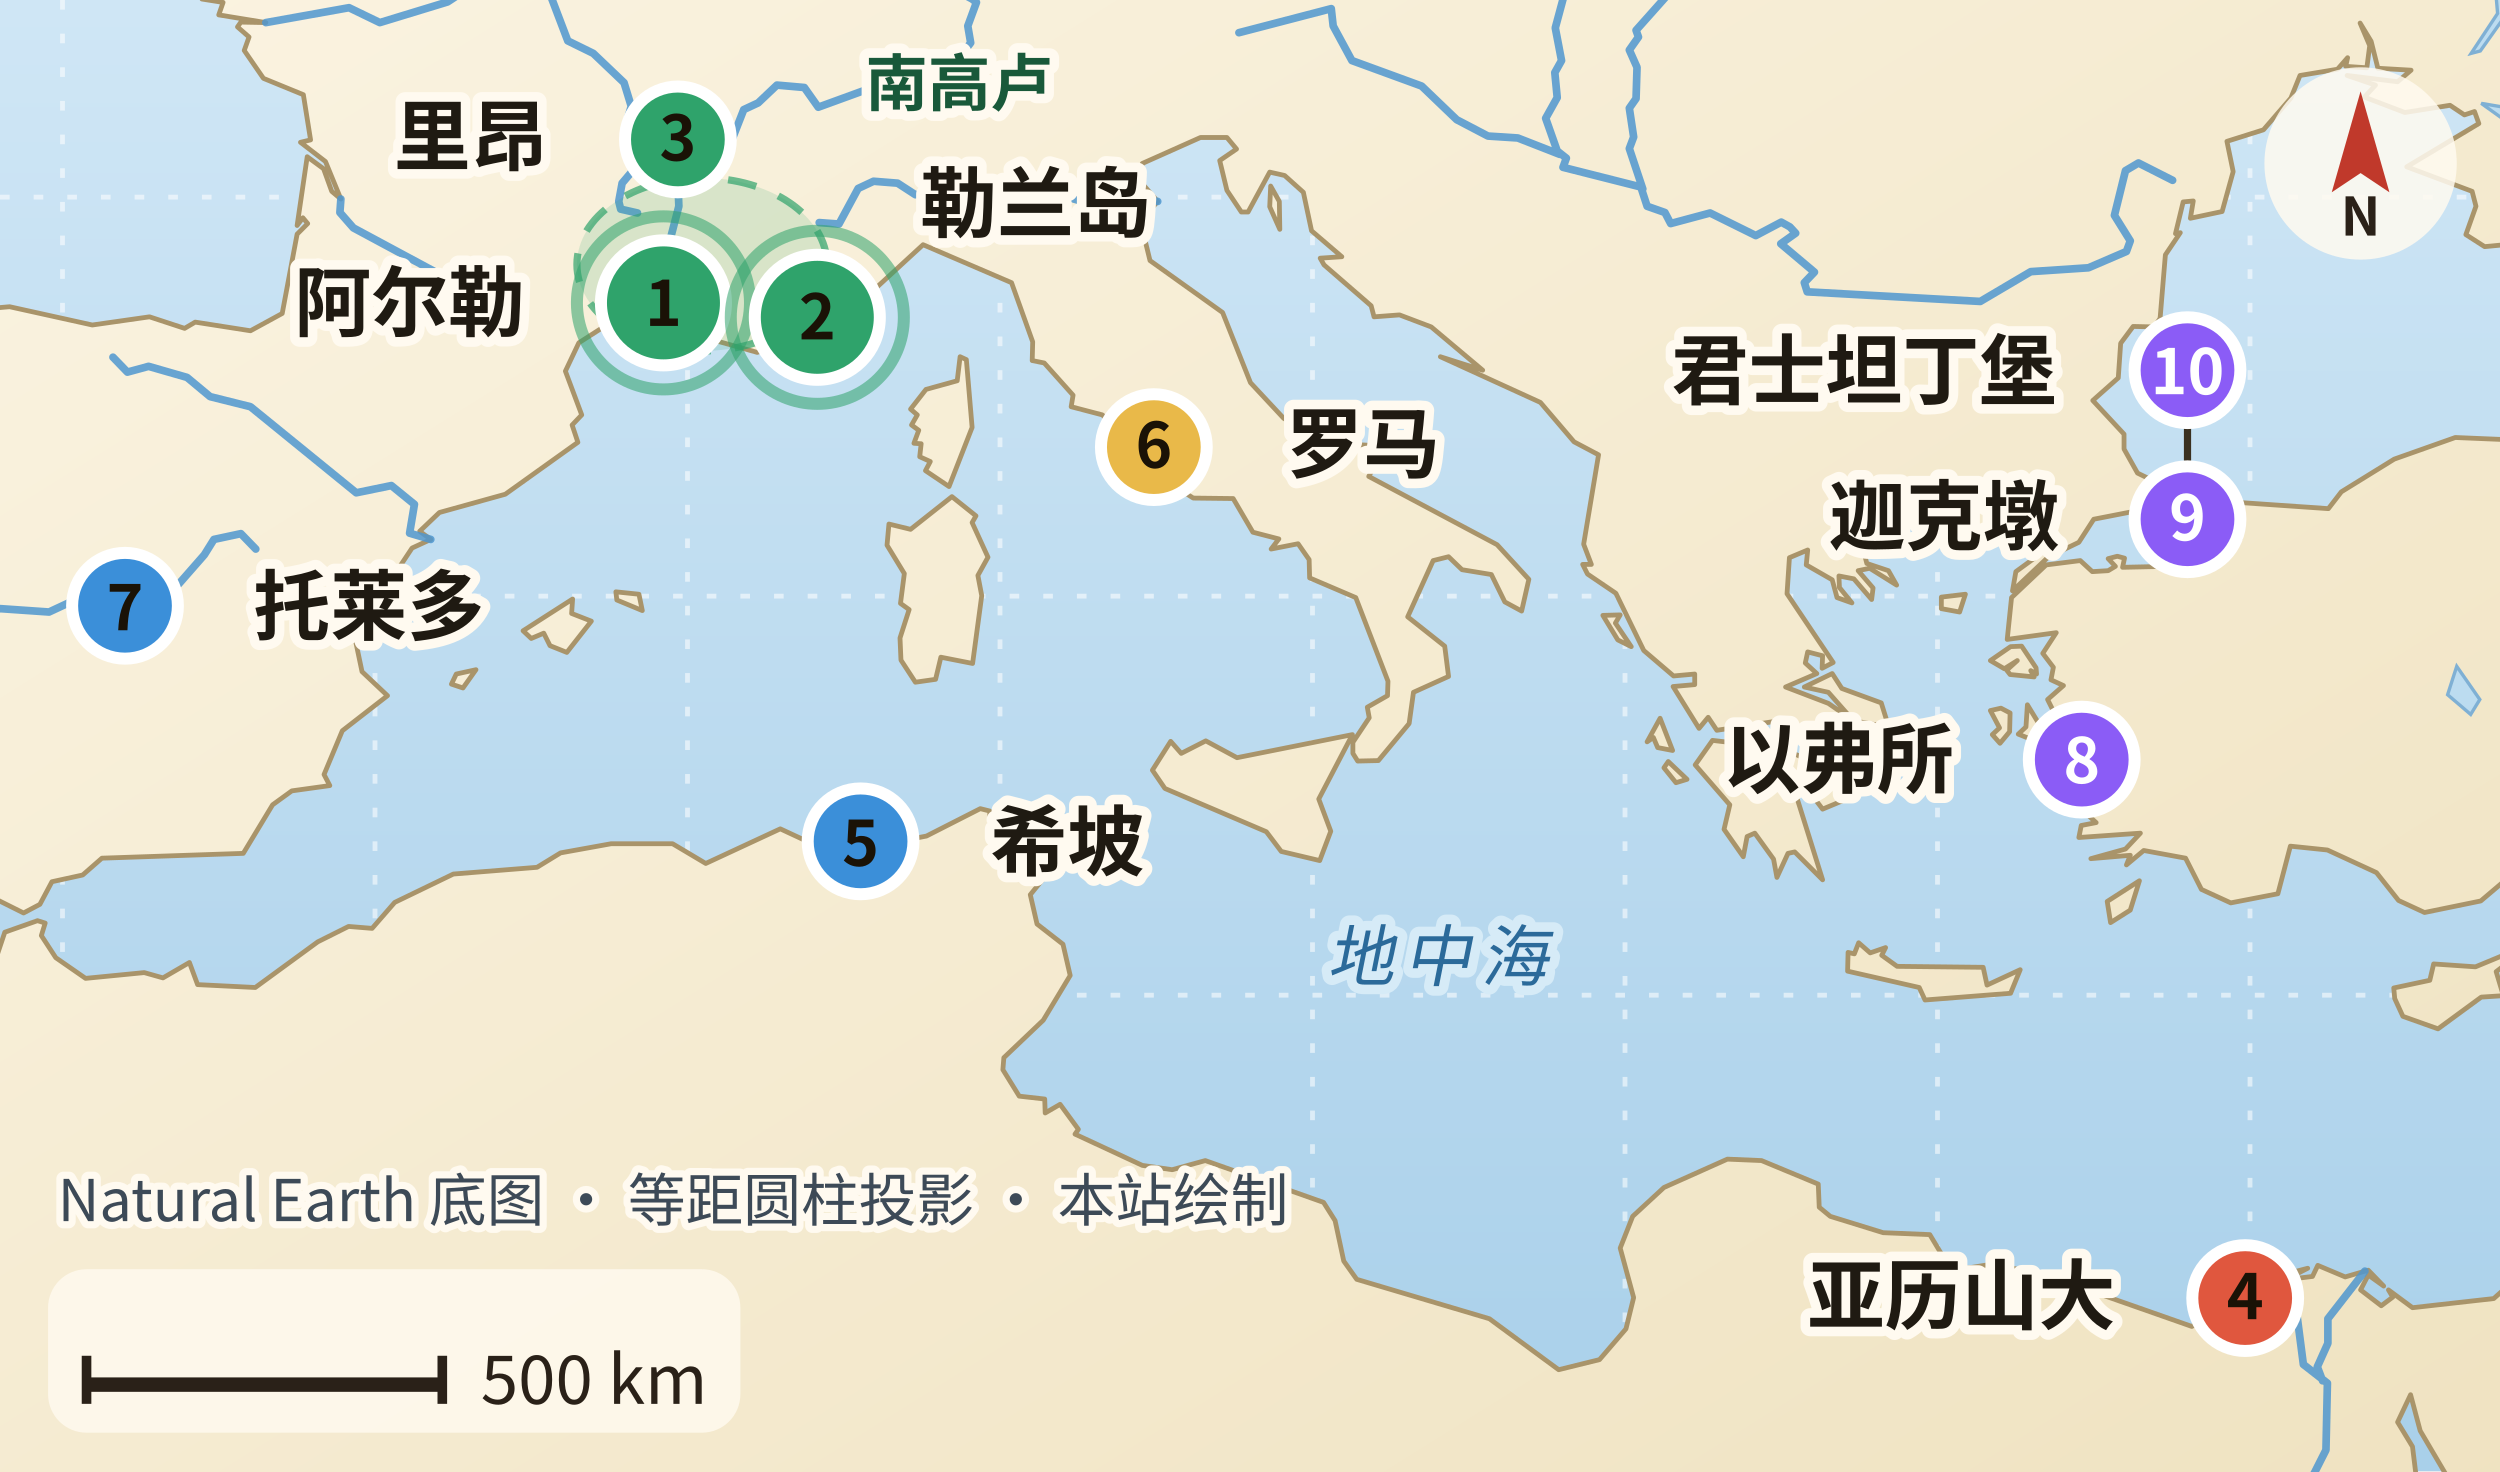
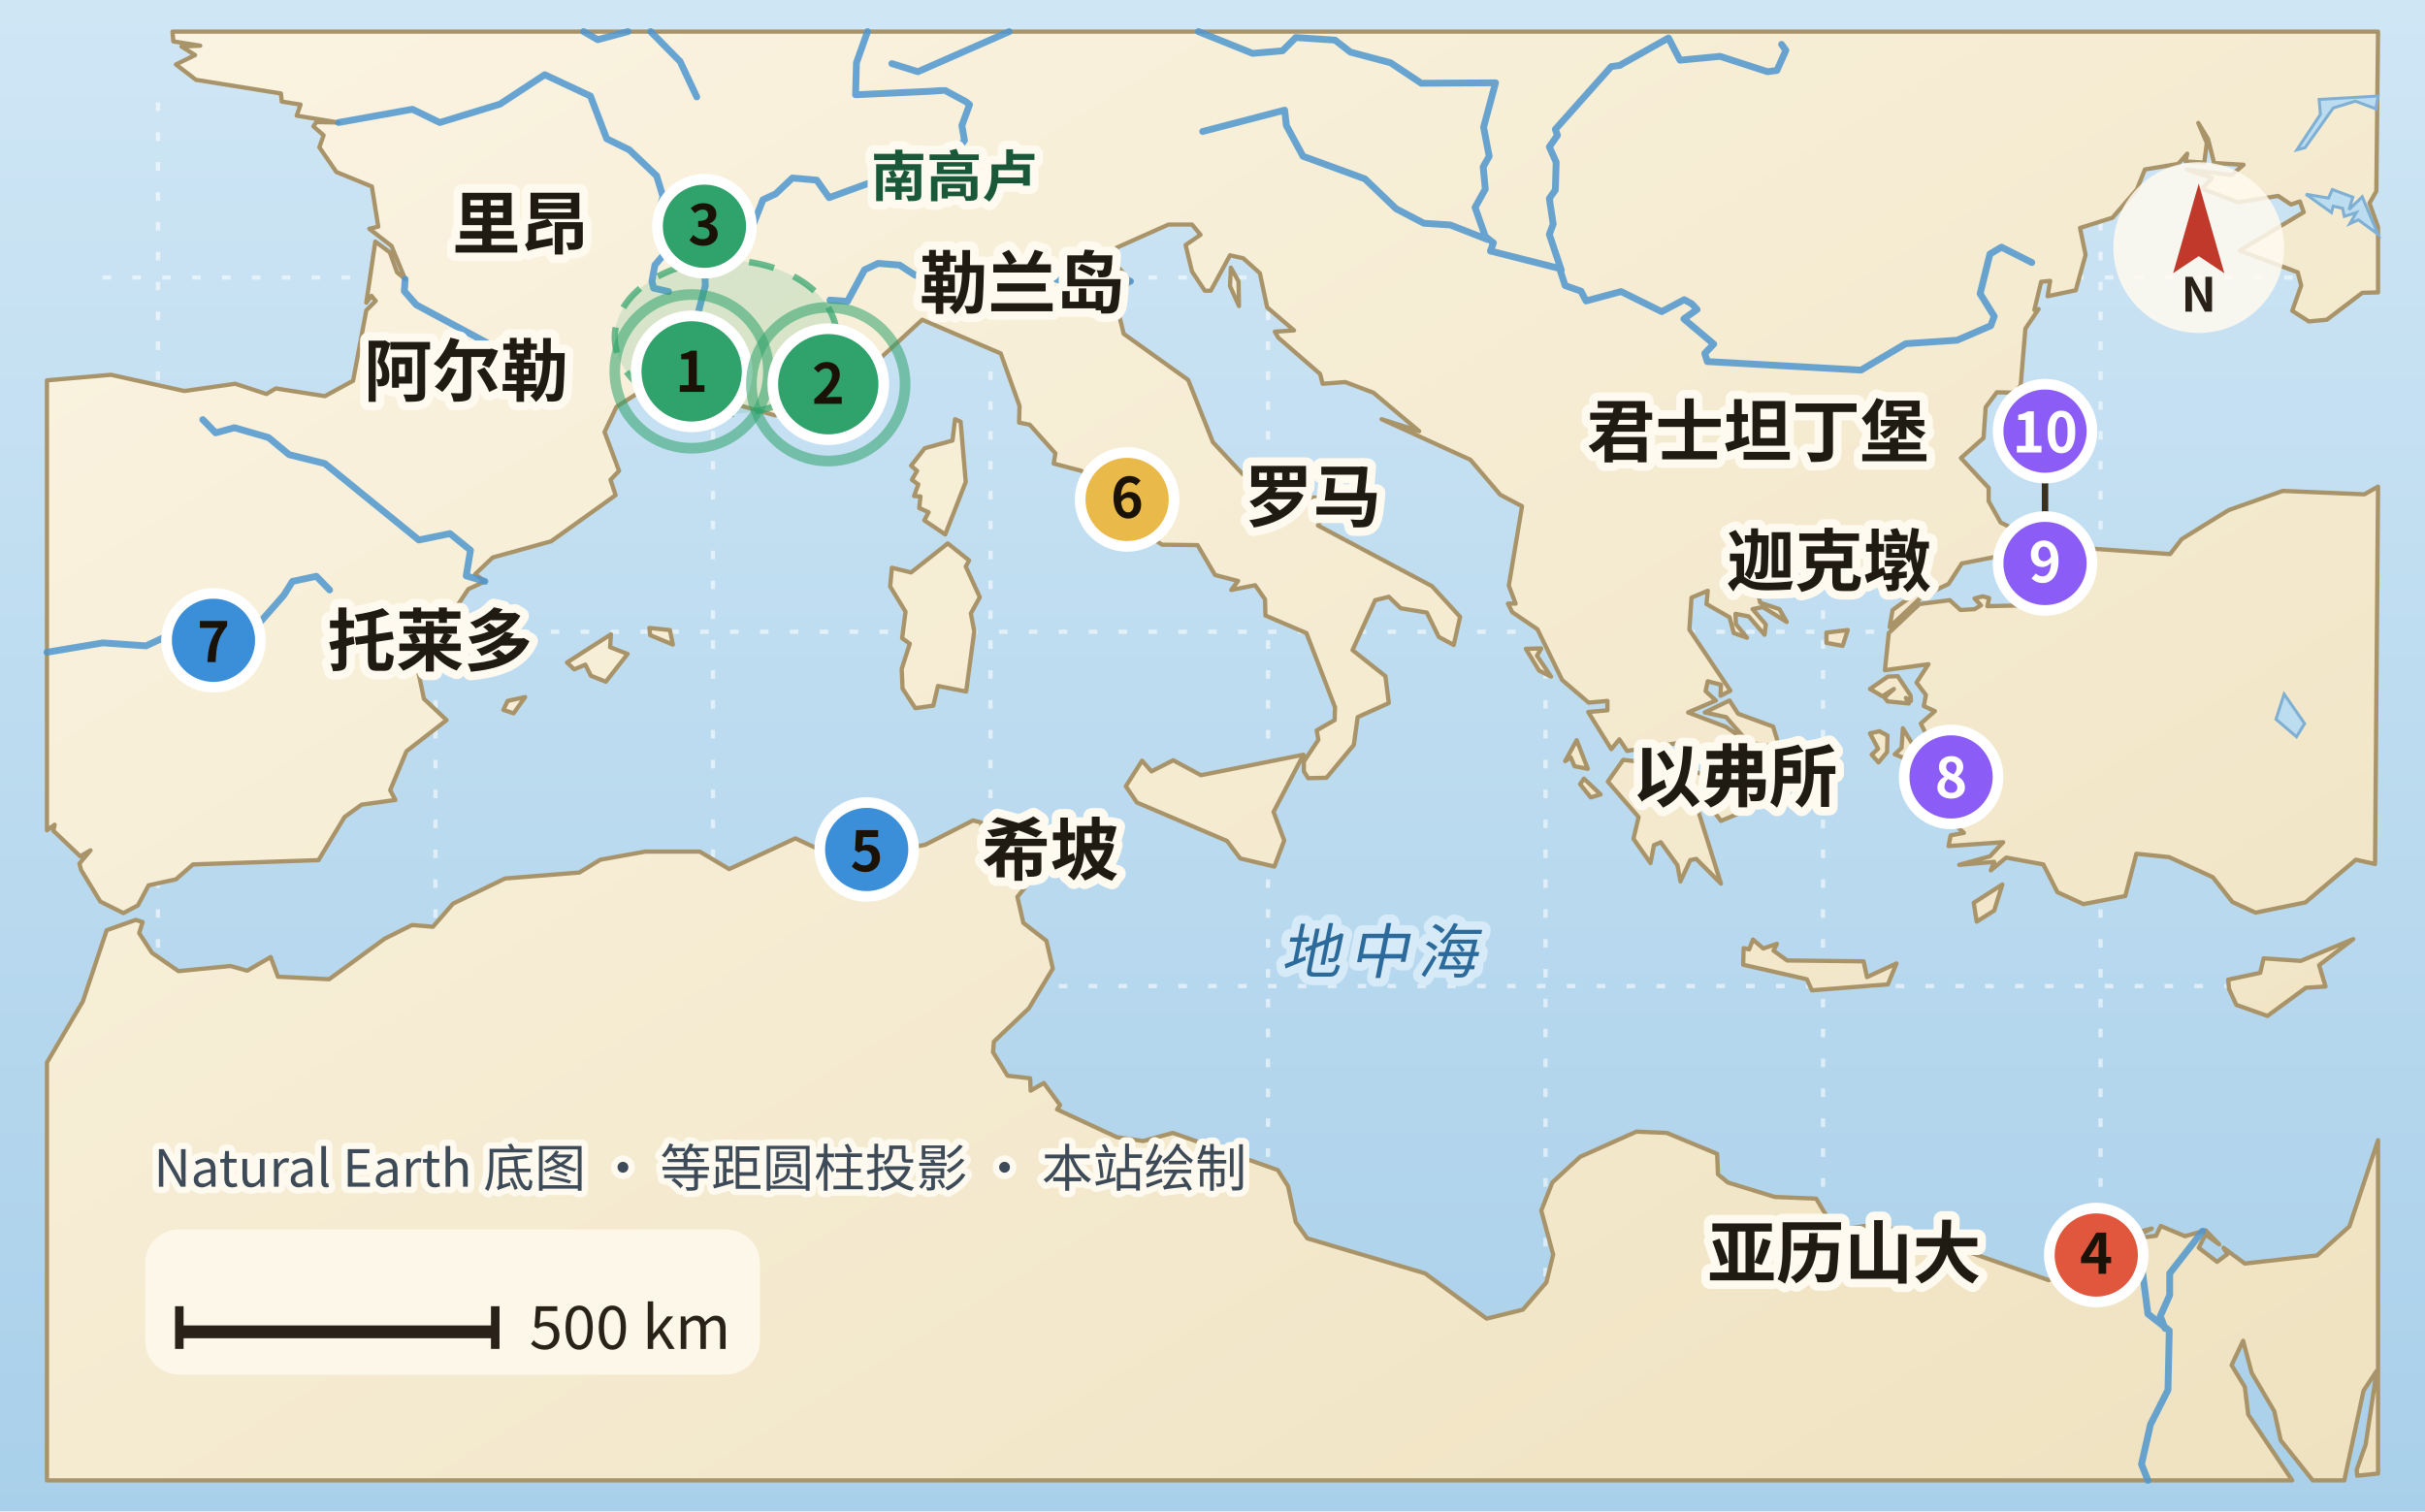
- <svg xmlns="http://www.w3.org/2000/svg" viewBox="0 0 520 306" width="520" height="306" font-family="'Noto Sans CJK SC','PingFang SC','Microsoft YaHei','Source Han Sans SC',sans-serif">
+ <svg xmlns="http://www.w3.org/2000/svg" viewBox="0 0 568 354" width="568" height="354" font-family="'Noto Sans CJK SC','PingFang SC','Microsoft YaHei','Source Han Sans SC',sans-serif">
  <defs>
    <linearGradient id="sea" x1="0" y1="0" x2="0" y2="1">
      <stop offset="0" stop-color="#cfe6f5" />
      <stop offset="1" stop-color="#a9d0ea" />
    </linearGradient>
    <linearGradient id="ld" x1="0" y1="0" x2="1" y2="1">
      <stop offset="0" stop-color="#fbf4e2" />
      <stop offset="1" stop-color="#efe2c0" />
    </linearGradient>
  </defs>
-   <rect width="520" height="306" fill="url(#sea)" />
-   <path d="M13,0V306M78,0V306M143,0V306M208,0V306M273,0V306M338,0V306M403,0V306M468,0V306M0,290H520M0,207H520M0,124H520M0,41H520" stroke="#ffffff" stroke-opacity=".55" stroke-width="1" stroke-dasharray="2 5" fill="none" />
-   <path d="M389.0,198.2 392.2,197.1 391.4,198.7 394.6,201.0 412.5,201.2 413.3,204.9 420.2,201.7 418.2,206.6 400.4,208.0 399.2,205.4 384.3,202.0 384.4,198.1 385.7,198.4 386.6,196.1 389.0,198.2ZM383.1,143.2 391.3,146.2 393.6,153.6 397.3,154.8 397.5,156.9 394.7,157.0 390.5,150.8 385.5,149.9 380.3,144.0 375.3,142.9 381.1,140.1 383.1,143.2ZM519.2,202.1 520.7,207.1 516.1,207.4 507.1,214.0 499.8,211.4 498.1,207.7 497.9,205.5 505.4,203.9 506.2,200.5 514.9,201.1 527.2,196.0 519.2,202.1ZM118.9,127.6 123.0,129.2 117.9,135.7 114.4,134.3 113.1,131.7 110.5,132.8 108.8,131.2 119.1,124.6 118.9,127.6ZM202.2,108.7 205.5,115.9 203.4,119.7 204.2,123.9 202.3,138.0 195.7,136.7 194.6,141.3 190.4,141.9 187.4,137.3 187.2,132.7 189.1,126.8 187.3,125.5 188.1,119.3 184.5,113.4 184.9,109.0 189.4,110.1 198.0,103.3 203.0,107.3 202.2,108.7ZM201.0,74.8 202.2,88.9 197.4,101.2 192.5,97.9 193.5,96.0 191.3,95.0 191.6,92.3 190.1,92.2 191.1,89.5 189.6,88.4 190.8,86.3 189.4,85.1 192.6,81.0 199.1,79.2 199.7,74.2 201.0,74.8ZM281.3,152.8 274.3,166.2 276.8,172.9 274.5,179.0 266.5,177.1 263.4,173.0 242.3,164.0 239.7,160.2 243.5,154.2 245.7,156.7 250.8,154.1 257.3,157.6 281.3,152.8ZM439.0,191.9 438.3,187.5 445.0,183.2 443.1,189.3 439.0,191.9ZM416.0,154.6 414.4,152.8 415.9,151.4 414.0,147.8 416.2,147.3 418.1,148.3 418.0,152.2 416.0,154.6ZM420.5,134.4 423.5,138.9 423.6,140.2 422.4,139.5 423.1,140.8 418.1,140.3 417.4,139.4 419.6,137.4 416.9,139.1 414.0,137.4 418.2,134.5 420.5,134.4ZM408.8,123.6 407.6,127.3 403.8,126.6 403.8,124.2 408.8,123.6ZM133.6,127.0 128.3,124.8 128.1,123.1 132.9,123.6 133.6,127.0ZM96.3,143.1 93.9,142.3 94.9,140.2 99.0,139.3 96.3,143.1ZM266.2,47.7 264.1,43.0 264.3,38.7 266.1,41.9 266.2,47.7ZM345.3,149.4 347.9,156.1 344.8,155.5 343.9,153.4 342.6,154.3 345.3,149.4ZM350.9,162.1 348.6,162.8 346.1,159.7 347.0,158.4 350.9,162.1ZM339.3,134.5 336.5,133.1 333.4,128.0 337.0,127.9 336.0,129.6 339.3,134.5ZM533.0,321.2 528.1,321.7 528.0,320.3 530.1,314.4 532.7,297.1 529.6,301.8 525.1,322.8 517.7,322.8 510.2,313.4 508.7,306.6 503.4,297.6 501.4,290.1 498.7,295.8 501.8,300.9 502.6,307.4 512.9,322.8 -13.0,322.8 -13.0,224.9 -4.6,210.6 1.0,193.9 7.8,191.5 9.4,192.0 8.6,194.6 11.6,199.2 17.8,203.5 30.0,202.3 33.9,203.4 39.4,200.2 41.1,204.8 53.1,205.4 66.1,195.9 72.5,192.7 77.4,193.1 82.1,187.7 94.3,181.8 111.7,180.4 116.6,177.4 127.1,175.5 139.9,175.5 146.8,179.6 162.3,172.4 168.1,175.1 172.1,174.3 171.7,172.3 174.6,172.8 180.8,176.2 192.7,173.9 203.9,168.2 205.9,168.7 205.8,171.6 206.4,169.6 210.6,170.4 211.8,177.4 213.4,178.3 220.4,172.8 221.7,172.6 222.6,175.9 214.3,186.1 215.7,192.2 221.1,196.4 222.6,202.9 217.0,212.2 208.8,220.0 208.6,222.5 212.0,228.0 217.3,228.6 217.4,231.5 220.5,229.7 224.3,234.9 223.6,235.9 237.6,242.4 243.8,243.3 250.7,241.4 275.3,250.1 277.7,253.9 279.5,262.3 282.2,266.1 309.8,274.3 324.2,284.9 332.7,282.8 338.2,276.4 339.8,269.9 337.0,259.6 339.6,253.0 346.1,247.0 359.3,241.1 366.4,241.4 378.2,246.3 378.4,251.1 380.7,253.0 391.7,256.4 401.4,256.8 405.9,264.3 414.6,262.9 426.0,265.4 455.9,275.9 467.1,269.4 470.9,268.9 473.1,265.6 480.0,263.8 475.3,266.2 481.0,265.5 482.1,263.2 487.8,265.6 492.6,264.2 495.8,267.5 492.6,265.2 491.0,268.3 495.3,271.6 497.7,269.8 496.8,268.3 501.8,272.0 518.7,270.1 526.3,263.3 533.0,243.1 533.0,321.2ZM532.3,178.4 527.8,177.4 516.0,187.4 504.3,189.8 498.9,187.3 494.3,181.5 484.1,176.8 476.4,176.0 473.8,185.9 464.0,187.8 457.9,185.0 454.6,178.5 445.9,176.9 442.3,179.9 443.1,177.9 434.9,178.6 442.1,176.6 445.2,173.3 432.4,174.2 432.9,171.7 436.0,171.1 431.9,167.4 429.9,162.9 431.9,161.8 432.0,157.6 419.8,152.7 421.4,151.2 421.7,146.6 424.8,151.7 430.9,149.8 427.8,149.3 425.9,145.5 429.2,142.6 426.6,141.4 427.1,138.8 424.9,135.9 427.7,131.6 417.5,133.0 418.4,124.3 425.6,117.5 432.7,116.6 435.2,118.9 438.5,118.7 440.0,117.8 438.5,116.2 440.4,115.7 441.9,116.1 441.5,118.0 455.1,117.7 452.2,115.3 466.0,111.9 456.5,108.6 455.6,107.5 456.9,103.9 484.3,105.8 487.0,102.3 498.0,95.5 510.7,91.0 529.8,91.8 533.0,90.0 532.3,178.4ZM532.6,20.8 531.0,23.6 533.0,29.2 533.0,44.5 529.3,44.6 521.0,50.9 516.8,51.3 512.9,48.8 515.0,42.9 514.2,39.8 500.6,34.7 515.6,25.7 514.7,23.2 512.6,23.9 509.6,21.9 500.2,23.4 491.8,20.2 494.1,17.7 488.2,15.7 498.7,17.0 501.5,14.6 494.6,14.2 493.2,8.6 490.9,4.8 492.9,9.5 492.3,14.1 487.9,13.8 488.3,12.0 486.2,14.4 478.4,15.7 476.5,20.4 470.8,27.0 463.2,29.4 464.5,35.7 462.2,44.0 455.6,45.4 456.2,41.8 454.1,42.0 452.5,48.6 453.5,48.4 450.4,53.0 449.3,66.2 448.1,68.0 443.7,67.9 441.1,71.4 440.6,78.6 435.3,83.3 441.8,90.3 441.8,93.4 444.6,98.4 455.7,103.8 454.4,107.5 444.2,106.3 435.5,108.0 432.4,112.8 426.0,115.9 418.6,122.9 419.3,118.9 426.3,113.8 417.4,114.0 414.1,110.2 404.4,107.7 400.3,110.0 396.2,108.5 391.1,112.2 386.9,111.8 388.3,117.2 392.8,118.7 394.5,121.7 388.9,118.2 386.5,118.7 389.6,122.3 389.3,124.7 385.6,120.4 382.5,119.8 382.6,122.2 385.2,125.4 382.1,124.3 381.1,120.6 375.7,117.5 376.0,114.4 372.2,116.0 371.7,123.5 381.3,137.8 379.0,139.0 379.1,136.4 376.0,135.6 375.5,137.9 377.9,140.1 371.4,142.9 380.3,146.3 389.6,152.7 390.3,154.9 390.3,162.6 383.5,156.7 377.5,159.3 379.6,163.5 382.2,164.2 383.4,166.5 379.1,168.3 377.2,165.8 373.4,164.8 379.1,183.0 373.3,177.2 371.9,177.5 369.6,182.5 368.9,178.7 365.0,173.3 363.4,174.0 362.6,178.2 358.6,172.5 359.8,167.4 352.6,159.1 356.2,154.0 359.6,154.4 361.7,151.8 376.0,158.0 375.6,156.4 378.6,156.0 378.9,154.3 369.5,150.0 357.1,151.9 355.3,149.2 353.4,151.5 348.0,142.8 352.5,142.4 352.5,140.2 348.1,140.6 341.9,135.3 336.1,123.4 330.2,119.4 329.2,117.4 331.0,117.4 329.4,113.2 332.5,94.6 327.4,91.9 320.4,83.7 299.6,74.2 308.4,77.0 297.7,68.0 291.1,65.5 285.8,65.9 285.2,63.6 275.4,55.1 274.6,53.7 279.1,53.4 272.8,48.0 271.1,40.0 267.2,36.5 264.1,35.8 259.6,44.1 258.2,44.1 255.2,39.6 253.7,33.4 257.2,31.0 255.2,28.6 249.7,28.6 237.6,34.0 236.9,37.4 240.8,41.9 237.2,46.0 239.2,54.2 254.3,65.0 260.1,79.6 267.0,87.0 275.2,92.1 288.1,92.8 284.7,99.1 311.4,113.3 318.0,120.5 316.5,127.1 313.0,125.2 310.2,119.5 304.1,118.5 301.3,115.8 298.1,116.6 292.8,128.3 300.5,134.4 301.3,140.7 294.0,144.0 293.1,150.5 286.7,158.2 282.4,158.3 281.4,156.7 281.4,154.4 284.8,149.3 284.4,147.1 288.6,144.7 288.7,141.7 282.0,124.3 272.4,120.2 272.3,116.4 270.0,113.1 264.4,114.2 266.0,112.1 260.6,110.7 256.5,103.7 248.2,103.6 242.2,99.8 229.3,86.3 222.8,84.6 223.2,82.2 217.2,75.5 214.7,75.0 214.8,71.1 210.4,58.8 192.0,50.9 182.1,60.0 172.4,63.0 163.4,71.2 157.5,73.3 148.3,70.7 143.8,67.1 139.3,68.3 130.7,64.7 120.4,71.3 117.6,77.2 121.0,86.3 119.0,88.4 120.2,92.0 105.1,102.8 91.4,106.6 87.3,110.5 89.6,112.2 85.7,114.0 73.7,132.1 75.3,139.7 80.6,144.7 71.2,152.0 67.4,161.1 68.6,163.4 60.7,164.5 56.7,167.4 50.6,177.5 21.2,178.5 17.2,182.0 10.8,183.4 8.3,188.1 4.9,189.9 -0.5,187.2 -5.0,179.8 -5.4,178.3 -2.8,175.2 -5.2,176.6 -11.5,170.6 -11.2,169.2 -13.0,170.5 -13.0,65.1 2.0,63.8 19.2,67.6 31.1,65.9 38.4,68.3 40.6,67.0 52.1,68.8 58.7,65.2 61.8,48.7 64.0,46.5 63.0,45.3 61.8,46.9 63.9,32.6 67.3,35.1 69.0,39.8 70.9,41.4 67.7,33.6 62.5,29.6 64.6,29.1 63.1,19.7 54.8,16.3 50.8,10.5 51.8,7.7 49.4,5.6 50.1,4.6 55.3,4.7 45.5,3.1 46.4,0.5 42.0,-0.2 41.8,-2.1 21.9,-5.3 17.2,-8.9 21.7,-11.1 18.5,-13.1 22.9,-13.3 16.6,-14.3 16.4,-16.6 533.0,-16.6 532.6,20.8Z" fill="url(#ld)" stroke="#a9946a" stroke-width="1" stroke-linejoin="round" fill-rule="evenodd" />
-   <path d="M511.0,138.6 515.8,145.5 513.9,148.6 509.1,144.5 511.0,138.6ZM533.0,30.9 528.4,27.5 526.4,28.4 527.9,25.8 525.1,26.7 524.7,24.8 522.5,24.3 522.1,25.8 516.1,21.5 521.4,22.4 522.3,20.4 527.1,22.2 526.2,25.1 529.3,22.1 533.0,30.9ZM532.5,1.5 527.7,-0.3 522.5,1.3 515.9,10.6 514.0,11.1 519.5,2.8 519.2,-0.7 533.0,-1.5 532.5,1.5Z" fill="#bcdcf0" stroke="#7fb0d4" stroke-width=".7" />
-   <path d="M196.7,-2.8 193.5,-2.6M197.4,-2.8 202.2,-0.2M157.7,21.4 161.6,17.7 167.3,18.2M0.1,126.6 10.2,127.3M42.5,115.4 44.5,112.2M483.1,287.2 482.0,284.3 484.2,279.4 484.2,274.3 491.9,264.4M301.7,-9.3 308.9,-4.5 326.3,-4.6 323.5,5.8 324.8,12.6 323.4,15.1 323.9,20.3 321.5,24.6 323.9,31.4 325.8,32.9 325.1,34.8 341.3,38.9 342.6,42.9 346.3,44.2 347.5,46.5 355.7,44.3 365.2,49.0 370.5,46.2 372.3,47.2 373.5,48.5 370.4,50.7 377.4,56.6 375.3,58.8 375.9,60.7 411.9,62.7 422.4,56.5 434.4,55.7 442.3,52.3 443.1,50.1 439.8,44.8 442.1,35.5 444.8,33.9 451.9,37.5M184.9,-9.1 191.0,-7.2 212.4,-16.6M301.7,-9.3 292.3,-11.8 288.7,-14.6 279.5,-15.2 276.4,-12.1 269.4,-11.5 256.7,-16.6M257.7,6.8 276.9,1.8 277.3,5.4 281.2,12.6 295.7,17.9 303.0,24.9 309.5,28.3 315.7,28.7 324.4,32.1M23.5,74.3 26.5,77.4 30.9,76.2 38.9,78.5 43.7,82.5 52.1,84.6 74.1,102.5 81.4,101.0 86.2,104.9 85.2,110.9 89.6,112.2M479.1,322.8 477.6,319.0 479.7,309.7 483.8,301.6 484.1,287.7M170.4,46.3 174.5,46.6 178.5,39.2 181.7,37.7 186.7,38.1 190.4,40.5 207.5,39.2 215.2,42.6 219.3,40.2 228.5,42.9 235.1,41.1 240.8,41.9M191.8,13.6 200.4,11.0M200.3,11.0 201.9,8.9 201.3,5.4 203.1,0.5 202.2,-0.2M193.5,-2.6 176.4,-1.8 176.6,-9.3 179.2,-16.6M138.0,62.7 135.7,63.7 135.3,67.1M157.7,21.4 154.7,22.8 151.8,30.2 147.5,27.4 140.7,29.6 141.2,42.9 138.8,52.1 141.0,57.7 138.1,62.7 140.2,67.8M185.3,16.8 170.2,22.3 167.3,18.2M484.1,287.7 479.1,283.8 477.7,273.0 473.1,265.6M139.2,-1.3 135.3,-9.6 128.4,-16.6M123.1,-16.6 116.0,-14.7 112.7,-16.6M0.1,126.6 -13.0,128.8M42.5,115.4 36.1,122.7 21.9,126.8 16.2,124.5 10.2,127.3M53.2,114.2 50.1,111.0 44.5,112.2M340.3,20.5 338.9,22.5 339.8,28.5 338.9,30.9 341.7,39.3M355.5,-8.7 353.4,-8.4 340.3,6.3 340.8,7.7 338.9,10.4 340.5,14.0 340.3,20.5M393.3,-13.6 394.3,-12.2 392.2,-7.5 390.0,-7.2 378.9,-10.8 369.5,-9.9 366.8,-15.1 355.4,-8.7M96.9,67.6 92.1,57.4 73.5,47.4 70.7,44.2 70.9,41.4M118.1,8.5 114.3,-1.5 103.6,-6.5 93.1,0.4 79.0,4.7 72.6,1.6 55.3,4.7M118.1,8.5 123.4,11.1 129.8,17.2 131.3,22.1 130.4,25.2 132.8,29.1 133.3,33.5 129.4,38.1 128.7,41.9 129.1,43.5 132.6,44.3" fill="none" stroke="#4f97cf" stroke-width="1.6" stroke-linejoin="round" stroke-linecap="round" opacity=".85" />
-   <ellipse cx="146" cy="55" rx="26" ry="18" fill="#2fa36b" fill-opacity=".16" stroke="#2fa36b" stroke-opacity=".7" stroke-width="1.5" stroke-dasharray="6 5" />
-   <path d="M455,107L455,77" stroke="#3a3020" stroke-width="1.5" />
-   <circle cx="455" cy="107" r="3" fill="#3a3020" />
-   <text x="109.2" y="68.7" text-anchor="end" font-size="16" font-weight="800" fill="#1f1a12" paint-order="stroke" stroke="#fffaf0" stroke-width="4" stroke-linejoin="round">阿尔勒</text>
-   <text x="191.4" y="48.1" text-anchor="start" font-size="16" font-weight="800" fill="#1f1a12" paint-order="stroke" stroke="#fffaf0" stroke-width="4" stroke-linejoin="round">勒兰岛</text>
-   <text x="113.9" y="34.2" text-anchor="end" font-size="16" font-weight="600" fill="#1f1a12" paint-order="stroke" stroke="#fffaf0" stroke-width="4" stroke-linejoin="round">里昂</text>
-   <text x="440.0" y="275.3" text-anchor="end" font-size="16" font-weight="600" fill="#1f1a12" paint-order="stroke" stroke="#fffaf0" stroke-width="4" stroke-linejoin="round">亚历山大</text>
-   <text x="206.0" y="180.9" text-anchor="start" font-size="16" font-weight="600" fill="#1f1a12" paint-order="stroke" stroke="#fffaf0" stroke-width="4" stroke-linejoin="round">希坡</text>
-   <text x="267.5" y="98.1" text-anchor="start" font-size="16" font-weight="600" fill="#1f1a12" paint-order="stroke" stroke="#fffaf0" stroke-width="4" stroke-linejoin="round">罗马</text>
-   <text x="52.7" y="131.9" text-anchor="start" font-size="16" font-weight="600" fill="#1f1a12" paint-order="stroke" stroke="#fffaf0" stroke-width="4" stroke-linejoin="round">托莱多</text>
-   <text x="406.4" y="163.7" text-anchor="end" font-size="16" font-weight="600" fill="#1f1a12" paint-order="stroke" stroke="#fffaf0" stroke-width="4" stroke-linejoin="round">以弗所</text>
-   <text x="428.4" y="113.2" text-anchor="end" font-size="16" font-weight="600" fill="#1f1a12" paint-order="stroke" stroke="#fffaf0" stroke-width="4" stroke-linejoin="round">迦克墩</text>
-   <text x="427.7" y="82.9" text-anchor="end" font-size="16" font-weight="600" fill="#1f1a12" paint-order="stroke" stroke="#fffaf0" stroke-width="4" stroke-linejoin="round">君士坦丁堡</text>
-   <text x="180" y="22" text-anchor="start" font-size="13" font-weight="700" fill="#19593a" paint-order="stroke" stroke="#fffaf0" stroke-width="4" stroke-linejoin="round">南高卢</text>
-   <text x="299" y="204" text-anchor="middle" font-size="14" font-style="italic" fill="#2b6a9a" letter-spacing="2" paint-order="stroke" stroke="#d6ebf7" stroke-width="4" stroke-linejoin="round">地中海</text>
-   <circle cx="138" cy="63" r="18" fill="none" stroke="#2fa36b" stroke-width="2.5" opacity=".55" />
-   <circle cx="138" cy="63" r="13" fill="#2fa36b" stroke="#ffffff" stroke-width="2.5" />
-   <text x="138" y="67.8" text-anchor="middle" font-size="13" font-weight="800" fill="#1a1206">1</text>
-   <circle cx="170" cy="66" r="18" fill="none" stroke="#2fa36b" stroke-width="2.5" opacity=".55" />
-   <circle cx="170" cy="66" r="13" fill="#2fa36b" stroke="#ffffff" stroke-width="2.5" />
-   <text x="170" y="70.6" text-anchor="middle" font-size="13" font-weight="800" fill="#1a1206">2</text>
-   <circle cx="141" cy="29" r="11" fill="#2fa36b" stroke="#ffffff" stroke-width="2.5" />
-   <text x="141" y="33.4" text-anchor="middle" font-size="13" font-weight="800" fill="#1a1206">3</text>
-   <circle cx="467" cy="270" r="11" fill="#e0573e" stroke="#ffffff" stroke-width="2.5" />
-   <text x="467" y="274.4" text-anchor="middle" font-size="13" font-weight="800" fill="#1a1206">4</text>
-   <circle cx="179" cy="175" r="11" fill="#3b8fd9" stroke="#ffffff" stroke-width="2.5" />
-   <text x="179" y="180.1" text-anchor="middle" font-size="13" font-weight="800" fill="#1a1206">5</text>
-   <circle cx="240" cy="93" r="11" fill="#e9b949" stroke="#ffffff" stroke-width="2.5" />
-   <text x="240" y="97.3" text-anchor="middle" font-size="13" font-weight="800" fill="#1a1206">6</text>
-   <circle cx="26" cy="126" r="11" fill="#3b8fd9" stroke="#ffffff" stroke-width="2.5" />
-   <text x="26" y="131.1" text-anchor="middle" font-size="13" font-weight="800" fill="#1a1206">7</text>
-   <circle cx="433" cy="158" r="11" fill="#8b5cf6" stroke="#ffffff" stroke-width="2.5" />
-   <text x="433" y="162.9" text-anchor="middle" font-size="13" font-weight="800" fill="#ffffff">8</text>
-   <circle cx="455" cy="108" r="11" fill="#8b5cf6" stroke="#ffffff" stroke-width="2.5" />
-   <text x="455" y="112.4" text-anchor="middle" font-size="13" font-weight="800" fill="#ffffff">9</text>
-   <circle cx="455" cy="77" r="11" fill="#8b5cf6" stroke="#ffffff" stroke-width="2.5" />
-   <text x="455" y="82.0" text-anchor="middle" font-size="13" font-weight="800" fill="#ffffff">10</text>
-   <g transform="translate(18,288)">
-     <rect x="-8" y="-24" width="144" height="34" rx="8" fill="#fffaf0" opacity=".8" />
-     <path d="M0,0H74" stroke="#2a2118" stroke-width="3" />
-     <path d="M0,-6V4M74,-6V4" stroke="#2a2118" stroke-width="2" />
-     <text x="82" y="4" font-size="14" fill="#2a2118">500 km</text>
+   <rect width="568" height="354" fill="url(#sea)" />
+   <g transform="translate(24,24)">
+     <path d="M13,0V306M78,0V306M143,0V306M208,0V306M273,0V306M338,0V306M403,0V306M468,0V306M0,290H520M0,207H520M0,124H520M0,41H520" stroke="#ffffff" stroke-opacity=".55" stroke-width="1" stroke-dasharray="2 5" fill="none" />
+     <path d="M389.0,198.2 392.2,197.1 391.4,198.7 394.6,201.0 412.5,201.2 413.3,204.9 420.2,201.7 418.2,206.6 400.4,208.0 399.2,205.4 384.3,202.0 384.4,198.1 385.7,198.4 386.6,196.1 389.0,198.2ZM383.1,143.2 391.3,146.2 393.6,153.6 397.3,154.8 397.5,156.9 394.7,157.0 390.5,150.8 385.5,149.9 380.3,144.0 375.3,142.9 381.1,140.1 383.1,143.2ZM519.2,202.1 520.7,207.1 516.1,207.4 507.1,214.0 499.8,211.4 498.1,207.7 497.9,205.5 505.4,203.9 506.2,200.5 514.9,201.1 527.2,196.0 519.2,202.1ZM118.9,127.6 123.0,129.2 117.9,135.7 114.4,134.3 113.1,131.7 110.5,132.8 108.8,131.2 119.1,124.6 118.9,127.6ZM202.2,108.7 205.5,115.9 203.4,119.7 204.2,123.9 202.3,138.0 195.7,136.7 194.6,141.3 190.4,141.9 187.4,137.3 187.2,132.7 189.1,126.8 187.3,125.5 188.1,119.3 184.5,113.4 184.9,109.0 189.4,110.1 198.0,103.3 203.0,107.3 202.2,108.7ZM201.0,74.8 202.2,88.9 197.4,101.2 192.5,97.9 193.5,96.0 191.3,95.0 191.6,92.3 190.1,92.2 191.1,89.5 189.6,88.4 190.8,86.3 189.4,85.1 192.6,81.0 199.1,79.2 199.7,74.2 201.0,74.8ZM281.3,152.8 274.3,166.2 276.8,172.9 274.5,179.0 266.5,177.1 263.4,173.0 242.3,164.0 239.7,160.2 243.5,154.2 245.7,156.7 250.8,154.1 257.3,157.6 281.3,152.8ZM439.0,191.9 438.3,187.5 445.0,183.2 443.1,189.3 439.0,191.9ZM416.0,154.6 414.4,152.8 415.9,151.4 414.0,147.8 416.2,147.3 418.1,148.3 418.0,152.2 416.0,154.6ZM420.5,134.4 423.5,138.9 423.6,140.2 422.4,139.5 423.1,140.8 418.1,140.3 417.4,139.4 419.6,137.4 416.9,139.1 414.0,137.4 418.2,134.5 420.5,134.4ZM408.8,123.6 407.6,127.3 403.8,126.6 403.8,124.2 408.8,123.6ZM133.6,127.0 128.3,124.8 128.1,123.1 132.9,123.6 133.6,127.0ZM96.3,143.1 93.9,142.3 94.9,140.2 99.0,139.3 96.3,143.1ZM266.2,47.7 264.1,43.0 264.3,38.7 266.1,41.9 266.2,47.7ZM345.3,149.4 347.9,156.1 344.8,155.5 343.9,153.4 342.6,154.3 345.3,149.4ZM350.9,162.1 348.6,162.8 346.1,159.7 347.0,158.4 350.9,162.1ZM339.3,134.5 336.5,133.1 333.4,128.0 337.0,127.9 336.0,129.6 339.3,134.5ZM533.0,321.2 528.1,321.7 528.0,320.3 530.1,314.4 532.7,297.1 529.6,301.8 525.1,322.8 517.7,322.8 510.2,313.4 508.7,306.6 503.4,297.6 501.4,290.1 498.7,295.8 501.8,300.9 502.6,307.4 512.9,322.8 -13.0,322.8 -13.0,224.9 -4.6,210.6 1.0,193.9 7.8,191.5 9.4,192.0 8.6,194.6 11.6,199.2 17.8,203.5 30.0,202.3 33.9,203.4 39.4,200.2 41.1,204.8 53.1,205.4 66.1,195.9 72.5,192.7 77.4,193.1 82.1,187.7 94.3,181.8 111.7,180.4 116.6,177.4 127.1,175.5 139.9,175.5 146.8,179.6 162.3,172.4 168.1,175.1 172.1,174.3 171.7,172.3 174.6,172.8 180.8,176.2 192.7,173.9 203.9,168.2 205.9,168.7 205.8,171.6 206.4,169.6 210.6,170.4 211.8,177.4 213.4,178.3 220.4,172.8 221.7,172.6 222.6,175.9 214.3,186.1 215.7,192.2 221.1,196.4 222.6,202.9 217.0,212.2 208.8,220.0 208.6,222.5 212.0,228.0 217.3,228.6 217.4,231.5 220.5,229.7 224.3,234.9 223.6,235.9 237.6,242.4 243.8,243.3 250.7,241.4 275.3,250.1 277.7,253.9 279.5,262.3 282.2,266.1 309.8,274.3 324.2,284.9 332.7,282.8 338.2,276.4 339.8,269.9 337.0,259.6 339.6,253.0 346.1,247.0 359.3,241.1 366.4,241.4 378.2,246.3 378.4,251.1 380.7,253.0 391.7,256.4 401.4,256.8 405.9,264.3 414.6,262.9 426.0,265.4 455.9,275.9 467.1,269.4 470.9,268.9 473.1,265.6 480.0,263.8 475.3,266.2 481.0,265.5 482.1,263.2 487.8,265.6 492.6,264.2 495.8,267.5 492.6,265.2 491.0,268.3 495.3,271.6 497.7,269.8 496.8,268.3 501.8,272.0 518.7,270.1 526.3,263.3 533.0,243.1 533.0,321.2ZM532.3,178.4 527.8,177.4 516.0,187.4 504.3,189.8 498.9,187.3 494.3,181.5 484.1,176.8 476.4,176.0 473.8,185.9 464.0,187.8 457.9,185.0 454.6,178.5 445.9,176.9 442.3,179.9 443.1,177.9 434.9,178.6 442.1,176.6 445.2,173.3 432.4,174.2 432.9,171.7 436.0,171.1 431.9,167.4 429.9,162.9 431.9,161.8 432.0,157.6 419.8,152.7 421.4,151.2 421.7,146.6 424.8,151.7 430.9,149.8 427.8,149.3 425.9,145.5 429.2,142.6 426.6,141.4 427.1,138.8 424.9,135.9 427.7,131.6 417.5,133.0 418.4,124.3 425.6,117.5 432.7,116.6 435.2,118.9 438.5,118.7 440.0,117.8 438.5,116.2 440.4,115.7 441.9,116.1 441.5,118.0 455.1,117.7 452.2,115.3 466.0,111.9 456.5,108.6 455.6,107.5 456.9,103.9 484.3,105.8 487.0,102.3 498.0,95.5 510.7,91.0 529.8,91.8 533.0,90.0 532.3,178.4ZM532.6,20.8 531.0,23.6 533.0,29.2 533.0,44.5 529.3,44.6 521.0,50.9 516.8,51.3 512.9,48.8 515.0,42.9 514.2,39.8 500.6,34.7 515.6,25.7 514.7,23.2 512.6,23.9 509.6,21.9 500.2,23.4 491.8,20.2 494.1,17.7 488.2,15.7 498.7,17.0 501.5,14.6 494.6,14.2 493.2,8.6 490.9,4.8 492.9,9.5 492.3,14.1 487.9,13.8 488.3,12.0 486.2,14.4 478.4,15.7 476.5,20.4 470.8,27.0 463.2,29.4 464.5,35.7 462.2,44.0 455.6,45.4 456.2,41.8 454.1,42.0 452.5,48.6 453.5,48.4 450.4,53.0 449.3,66.2 448.1,68.0 443.7,67.9 441.1,71.4 440.6,78.6 435.3,83.3 441.8,90.3 441.8,93.4 444.6,98.4 455.7,103.8 454.4,107.5 444.2,106.3 435.5,108.0 432.4,112.8 426.0,115.9 418.6,122.9 419.3,118.9 426.3,113.8 417.4,114.0 414.1,110.2 404.4,107.7 400.3,110.0 396.2,108.5 391.1,112.2 386.9,111.8 388.3,117.2 392.8,118.7 394.5,121.7 388.9,118.2 386.5,118.7 389.6,122.3 389.3,124.7 385.6,120.4 382.5,119.8 382.6,122.2 385.2,125.4 382.1,124.3 381.1,120.6 375.7,117.5 376.0,114.4 372.2,116.0 371.7,123.5 381.3,137.8 379.0,139.0 379.1,136.4 376.0,135.6 375.5,137.9 377.9,140.1 371.4,142.9 380.3,146.3 389.6,152.7 390.3,154.9 390.3,162.6 383.5,156.7 377.5,159.3 379.6,163.5 382.2,164.2 383.4,166.5 379.1,168.3 377.2,165.8 373.4,164.8 379.1,183.0 373.3,177.2 371.9,177.5 369.6,182.5 368.9,178.7 365.0,173.3 363.4,174.0 362.6,178.2 358.6,172.5 359.8,167.4 352.6,159.1 356.2,154.0 359.6,154.4 361.7,151.8 376.0,158.0 375.6,156.4 378.6,156.0 378.9,154.3 369.5,150.0 357.1,151.9 355.3,149.2 353.4,151.5 348.0,142.8 352.5,142.4 352.5,140.2 348.1,140.6 341.9,135.3 336.1,123.4 330.2,119.4 329.2,117.4 331.0,117.4 329.4,113.2 332.5,94.6 327.4,91.9 320.4,83.7 299.6,74.2 308.4,77.0 297.7,68.0 291.1,65.5 285.8,65.9 285.2,63.6 275.4,55.1 274.6,53.7 279.1,53.4 272.8,48.0 271.1,40.0 267.2,36.5 264.1,35.8 259.6,44.1 258.2,44.1 255.2,39.6 253.7,33.4 257.2,31.0 255.2,28.6 249.7,28.6 237.6,34.0 236.9,37.4 240.8,41.9 237.2,46.0 239.2,54.2 254.3,65.0 260.1,79.6 267.0,87.0 275.2,92.1 288.1,92.8 284.7,99.1 311.4,113.3 318.0,120.5 316.5,127.1 313.0,125.2 310.2,119.5 304.1,118.5 301.3,115.8 298.1,116.6 292.8,128.3 300.5,134.4 301.3,140.7 294.0,144.0 293.1,150.5 286.7,158.2 282.4,158.3 281.4,156.7 281.4,154.4 284.8,149.3 284.4,147.1 288.6,144.7 288.7,141.7 282.0,124.3 272.4,120.2 272.3,116.4 270.0,113.1 264.4,114.2 266.0,112.1 260.6,110.7 256.5,103.7 248.2,103.6 242.2,99.8 229.3,86.3 222.8,84.6 223.2,82.2 217.2,75.5 214.7,75.0 214.8,71.1 210.4,58.8 192.0,50.9 182.1,60.0 172.4,63.0 163.4,71.2 157.5,73.3 148.3,70.7 143.8,67.1 139.3,68.3 130.7,64.7 120.4,71.3 117.6,77.2 121.0,86.3 119.0,88.4 120.2,92.0 105.1,102.8 91.4,106.6 87.3,110.5 89.6,112.2 85.7,114.0 73.7,132.1 75.3,139.7 80.6,144.7 71.2,152.0 67.4,161.1 68.6,163.4 60.7,164.5 56.7,167.4 50.6,177.5 21.2,178.5 17.2,182.0 10.8,183.4 8.3,188.1 4.9,189.9 -0.5,187.2 -5.0,179.8 -5.4,178.3 -2.8,175.2 -5.2,176.6 -11.5,170.6 -11.2,169.2 -13.0,170.5 -13.0,65.1 2.0,63.8 19.2,67.6 31.1,65.9 38.4,68.3 40.6,67.0 52.1,68.8 58.7,65.2 61.8,48.7 64.0,46.5 63.0,45.3 61.8,46.9 63.9,32.6 67.3,35.1 69.0,39.8 70.9,41.4 67.7,33.6 62.5,29.6 64.6,29.1 63.1,19.7 54.8,16.3 50.8,10.5 51.8,7.7 49.4,5.6 50.1,4.6 55.3,4.7 45.5,3.1 46.4,0.5 42.0,-0.2 41.8,-2.1 21.9,-5.3 17.2,-8.9 21.7,-11.1 18.5,-13.1 22.9,-13.3 16.6,-14.3 16.4,-16.6 533.0,-16.6 532.6,20.8Z" fill="url(#ld)" stroke="#a9946a" stroke-width="1" stroke-linejoin="round" fill-rule="evenodd" />
+     <path d="M511.0,138.6 515.8,145.5 513.9,148.6 509.1,144.5 511.0,138.6ZM533.0,30.9 528.4,27.5 526.4,28.4 527.9,25.8 525.1,26.7 524.7,24.8 522.5,24.3 522.1,25.8 516.1,21.5 521.4,22.4 522.3,20.4 527.1,22.2 526.2,25.1 529.3,22.1 533.0,30.9ZM532.5,1.5 527.7,-0.3 522.5,1.3 515.9,10.6 514.0,11.1 519.5,2.8 519.2,-0.7 533.0,-1.5 532.5,1.5Z" fill="#bcdcf0" stroke="#7fb0d4" stroke-width=".7" />
+     <path d="M196.7,-2.8 193.5,-2.6M197.4,-2.8 202.2,-0.2M157.7,21.4 161.6,17.7 167.3,18.2M0.1,126.6 10.2,127.3M42.5,115.4 44.5,112.2M483.1,287.2 482.0,284.3 484.2,279.4 484.2,274.3 491.9,264.4M301.7,-9.3 308.9,-4.5 326.3,-4.6 323.5,5.8 324.8,12.6 323.4,15.1 323.9,20.3 321.5,24.6 323.9,31.4 325.8,32.9 325.1,34.8 341.3,38.9 342.6,42.9 346.3,44.2 347.5,46.5 355.7,44.3 365.2,49.0 370.5,46.2 372.3,47.2 373.5,48.5 370.4,50.7 377.4,56.6 375.3,58.8 375.9,60.7 411.9,62.7 422.4,56.5 434.4,55.7 442.3,52.3 443.1,50.1 439.8,44.8 442.1,35.5 444.8,33.9 451.9,37.5M184.9,-9.1 191.0,-7.2 212.4,-16.6M301.7,-9.3 292.3,-11.8 288.7,-14.6 279.5,-15.2 276.4,-12.1 269.4,-11.5 256.7,-16.6M257.7,6.8 276.9,1.8 277.3,5.4 281.2,12.6 295.7,17.9 303.0,24.9 309.5,28.3 315.7,28.7 324.4,32.1M23.5,74.3 26.5,77.4 30.9,76.2 38.9,78.5 43.7,82.5 52.1,84.6 74.1,102.5 81.4,101.0 86.2,104.9 85.2,110.9 89.6,112.2M479.1,322.8 477.6,319.0 479.7,309.7 483.8,301.6 484.1,287.7M170.4,46.3 174.5,46.6 178.5,39.2 181.7,37.7 186.7,38.1 190.4,40.5 207.5,39.2 215.2,42.6 219.3,40.2 228.5,42.9 235.1,41.1 240.8,41.9M191.8,13.6 200.4,11.0M200.3,11.0 201.9,8.9 201.3,5.4 203.1,0.5 202.2,-0.2M193.5,-2.6 176.4,-1.8 176.6,-9.3 179.2,-16.6M138.0,62.7 135.7,63.7 135.3,67.1M157.7,21.4 154.7,22.8 151.8,30.2 147.5,27.4 140.7,29.6 141.2,42.9 138.8,52.1 141.0,57.7 138.1,62.7 140.2,67.8M185.3,16.8 170.2,22.3 167.3,18.2M484.1,287.7 479.1,283.8 477.7,273.0 473.1,265.6M139.2,-1.3 135.3,-9.6 128.4,-16.6M123.1,-16.6 116.0,-14.7 112.7,-16.6M0.1,126.6 -13.0,128.8M42.5,115.4 36.1,122.7 21.9,126.8 16.2,124.5 10.2,127.3M53.2,114.2 50.1,111.0 44.5,112.2M340.3,20.5 338.9,22.5 339.8,28.5 338.9,30.9 341.7,39.3M355.5,-8.7 353.4,-8.4 340.3,6.3 340.8,7.7 338.9,10.4 340.5,14.0 340.3,20.5M393.3,-13.6 394.3,-12.2 392.2,-7.5 390.0,-7.2 378.9,-10.8 369.5,-9.9 366.8,-15.1 355.4,-8.7M96.9,67.6 92.1,57.4 73.5,47.4 70.7,44.2 70.9,41.4M118.1,8.5 114.3,-1.5 103.6,-6.5 93.1,0.4 79.0,4.7 72.6,1.6 55.3,4.7M118.1,8.5 123.4,11.1 129.8,17.2 131.3,22.1 130.4,25.2 132.8,29.1 133.3,33.5 129.4,38.1 128.7,41.9 129.1,43.5 132.6,44.3" fill="none" stroke="#4f97cf" stroke-width="1.6" stroke-linejoin="round" stroke-linecap="round" opacity=".85" />
+     <ellipse cx="146" cy="55" rx="26" ry="18" fill="#2fa36b" fill-opacity=".16" stroke="#2fa36b" stroke-opacity=".7" stroke-width="1.5" stroke-dasharray="6 5" />
+     <path d="M455,107L455,77" stroke="#3a3020" stroke-width="1.5" />
+     <circle cx="455" cy="107" r="3" fill="#3a3020" />
+     <text x="109.2" y="68.7" text-anchor="end" font-size="16" font-weight="800" fill="#1f1a12" paint-order="stroke" stroke="#fffaf0" stroke-width="4" stroke-linejoin="round">阿尔勒</text>
+     <text x="191.4" y="48.1" text-anchor="start" font-size="16" font-weight="800" fill="#1f1a12" paint-order="stroke" stroke="#fffaf0" stroke-width="4" stroke-linejoin="round">勒兰岛</text>
+     <text x="113.9" y="34.2" text-anchor="end" font-size="16" font-weight="600" fill="#1f1a12" paint-order="stroke" stroke="#fffaf0" stroke-width="4" stroke-linejoin="round">里昂</text>
+     <text x="440.0" y="275.3" text-anchor="end" font-size="16" font-weight="600" fill="#1f1a12" paint-order="stroke" stroke="#fffaf0" stroke-width="4" stroke-linejoin="round">亚历山大</text>
+     <text x="206.0" y="180.9" text-anchor="start" font-size="16" font-weight="600" fill="#1f1a12" paint-order="stroke" stroke="#fffaf0" stroke-width="4" stroke-linejoin="round">希坡</text>
+     <text x="267.5" y="98.1" text-anchor="start" font-size="16" font-weight="600" fill="#1f1a12" paint-order="stroke" stroke="#fffaf0" stroke-width="4" stroke-linejoin="round">罗马</text>
+     <text x="52.7" y="131.9" text-anchor="start" font-size="16" font-weight="600" fill="#1f1a12" paint-order="stroke" stroke="#fffaf0" stroke-width="4" stroke-linejoin="round">托莱多</text>
+     <text x="406.4" y="163.7" text-anchor="end" font-size="16" font-weight="600" fill="#1f1a12" paint-order="stroke" stroke="#fffaf0" stroke-width="4" stroke-linejoin="round">以弗所</text>
+     <text x="428.4" y="113.2" text-anchor="end" font-size="16" font-weight="600" fill="#1f1a12" paint-order="stroke" stroke="#fffaf0" stroke-width="4" stroke-linejoin="round">迦克墩</text>
+     <text x="427.7" y="82.9" text-anchor="end" font-size="16" font-weight="600" fill="#1f1a12" paint-order="stroke" stroke="#fffaf0" stroke-width="4" stroke-linejoin="round">君士坦丁堡</text>
+     <text x="180" y="22" text-anchor="start" font-size="13" font-weight="700" fill="#19593a" paint-order="stroke" stroke="#fffaf0" stroke-width="4" stroke-linejoin="round">南高卢</text>
+     <text x="299" y="204" text-anchor="middle" font-size="14" font-style="italic" fill="#2b6a9a" letter-spacing="2" paint-order="stroke" stroke="#d6ebf7" stroke-width="4" stroke-linejoin="round">地中海</text>
+     <circle cx="138" cy="63" r="18" fill="none" stroke="#2fa36b" stroke-width="2.5" opacity=".55" />
+     <circle cx="138" cy="63" r="13" fill="#2fa36b" stroke="#ffffff" stroke-width="2.5" />
+     <text x="138" y="67.8" text-anchor="middle" font-size="13" font-weight="800" fill="#1a1206">1</text>
+     <circle cx="170" cy="66" r="18" fill="none" stroke="#2fa36b" stroke-width="2.5" opacity=".55" />
+     <circle cx="170" cy="66" r="13" fill="#2fa36b" stroke="#ffffff" stroke-width="2.5" />
+     <text x="170" y="70.6" text-anchor="middle" font-size="13" font-weight="800" fill="#1a1206">2</text>
+     <circle cx="141" cy="29" r="11" fill="#2fa36b" stroke="#ffffff" stroke-width="2.5" />
+     <text x="141" y="33.4" text-anchor="middle" font-size="13" font-weight="800" fill="#1a1206">3</text>
+     <circle cx="467" cy="270" r="11" fill="#e0573e" stroke="#ffffff" stroke-width="2.5" />
+     <text x="467" y="274.4" text-anchor="middle" font-size="13" font-weight="800" fill="#1a1206">4</text>
+     <circle cx="179" cy="175" r="11" fill="#3b8fd9" stroke="#ffffff" stroke-width="2.5" />
+     <text x="179" y="180.1" text-anchor="middle" font-size="13" font-weight="800" fill="#1a1206">5</text>
+     <circle cx="240" cy="93" r="11" fill="#e9b949" stroke="#ffffff" stroke-width="2.5" />
+     <text x="240" y="97.3" text-anchor="middle" font-size="13" font-weight="800" fill="#1a1206">6</text>
+     <circle cx="26" cy="126" r="11" fill="#3b8fd9" stroke="#ffffff" stroke-width="2.5" />
+     <text x="26" y="131.1" text-anchor="middle" font-size="13" font-weight="800" fill="#1a1206">7</text>
+     <circle cx="433" cy="158" r="11" fill="#8b5cf6" stroke="#ffffff" stroke-width="2.5" />
+     <text x="433" y="162.9" text-anchor="middle" font-size="13" font-weight="800" fill="#ffffff">8</text>
+     <circle cx="455" cy="108" r="11" fill="#8b5cf6" stroke="#ffffff" stroke-width="2.5" />
+     <text x="455" y="112.4" text-anchor="middle" font-size="13" font-weight="800" fill="#ffffff">9</text>
+     <circle cx="455" cy="77" r="11" fill="#8b5cf6" stroke="#ffffff" stroke-width="2.5" />
+     <text x="455" y="82.0" text-anchor="middle" font-size="13" font-weight="800" fill="#ffffff">10</text>
+     <g transform="translate(18,288)">
+       <rect x="-8" y="-24" width="144" height="34" rx="8" fill="#fffaf0" opacity=".8" />
+       <path d="M0,0H74" stroke="#2a2118" stroke-width="3" />
+       <path d="M0,-6V4M74,-6V4" stroke="#2a2118" stroke-width="2" />
+       <text x="82" y="4" font-size="14" fill="#2a2118">500 km</text>
+     </g>
+     <g transform="translate(491,34)">
+       <circle r="20" fill="#fffaf0" opacity=".85" />
+       <path d="M0,-15L6,6L0,2L-6,6z" fill="#c0392b" />
+       <text y="15" text-anchor="middle" font-size="11" font-weight="800" fill="#2a2118">N</text>
+     </g>
+     <text x="12" y="254" text-anchor="start" font-size="12" fill="#3d4a57" paint-order="stroke" stroke="#fffaf0" stroke-width="3" stroke-linejoin="round">Natural Earth 底图 · 等距圆柱投影 · 本站绘制</text>
  </g>
-   <g transform="translate(491,34)">
-     <circle r="20" fill="#fffaf0" opacity=".85" />
-     <path d="M0,-15L6,6L0,2L-6,6z" fill="#c0392b" />
-     <text y="15" text-anchor="middle" font-size="11" font-weight="800" fill="#2a2118">N</text>
-   </g>
-   <text x="12" y="254" text-anchor="start" font-size="12" fill="#3d4a57" paint-order="stroke" stroke="#fffaf0" stroke-width="3" stroke-linejoin="round">Natural Earth 底图 · 等距圆柱投影 · 本站绘制</text>
</svg>
